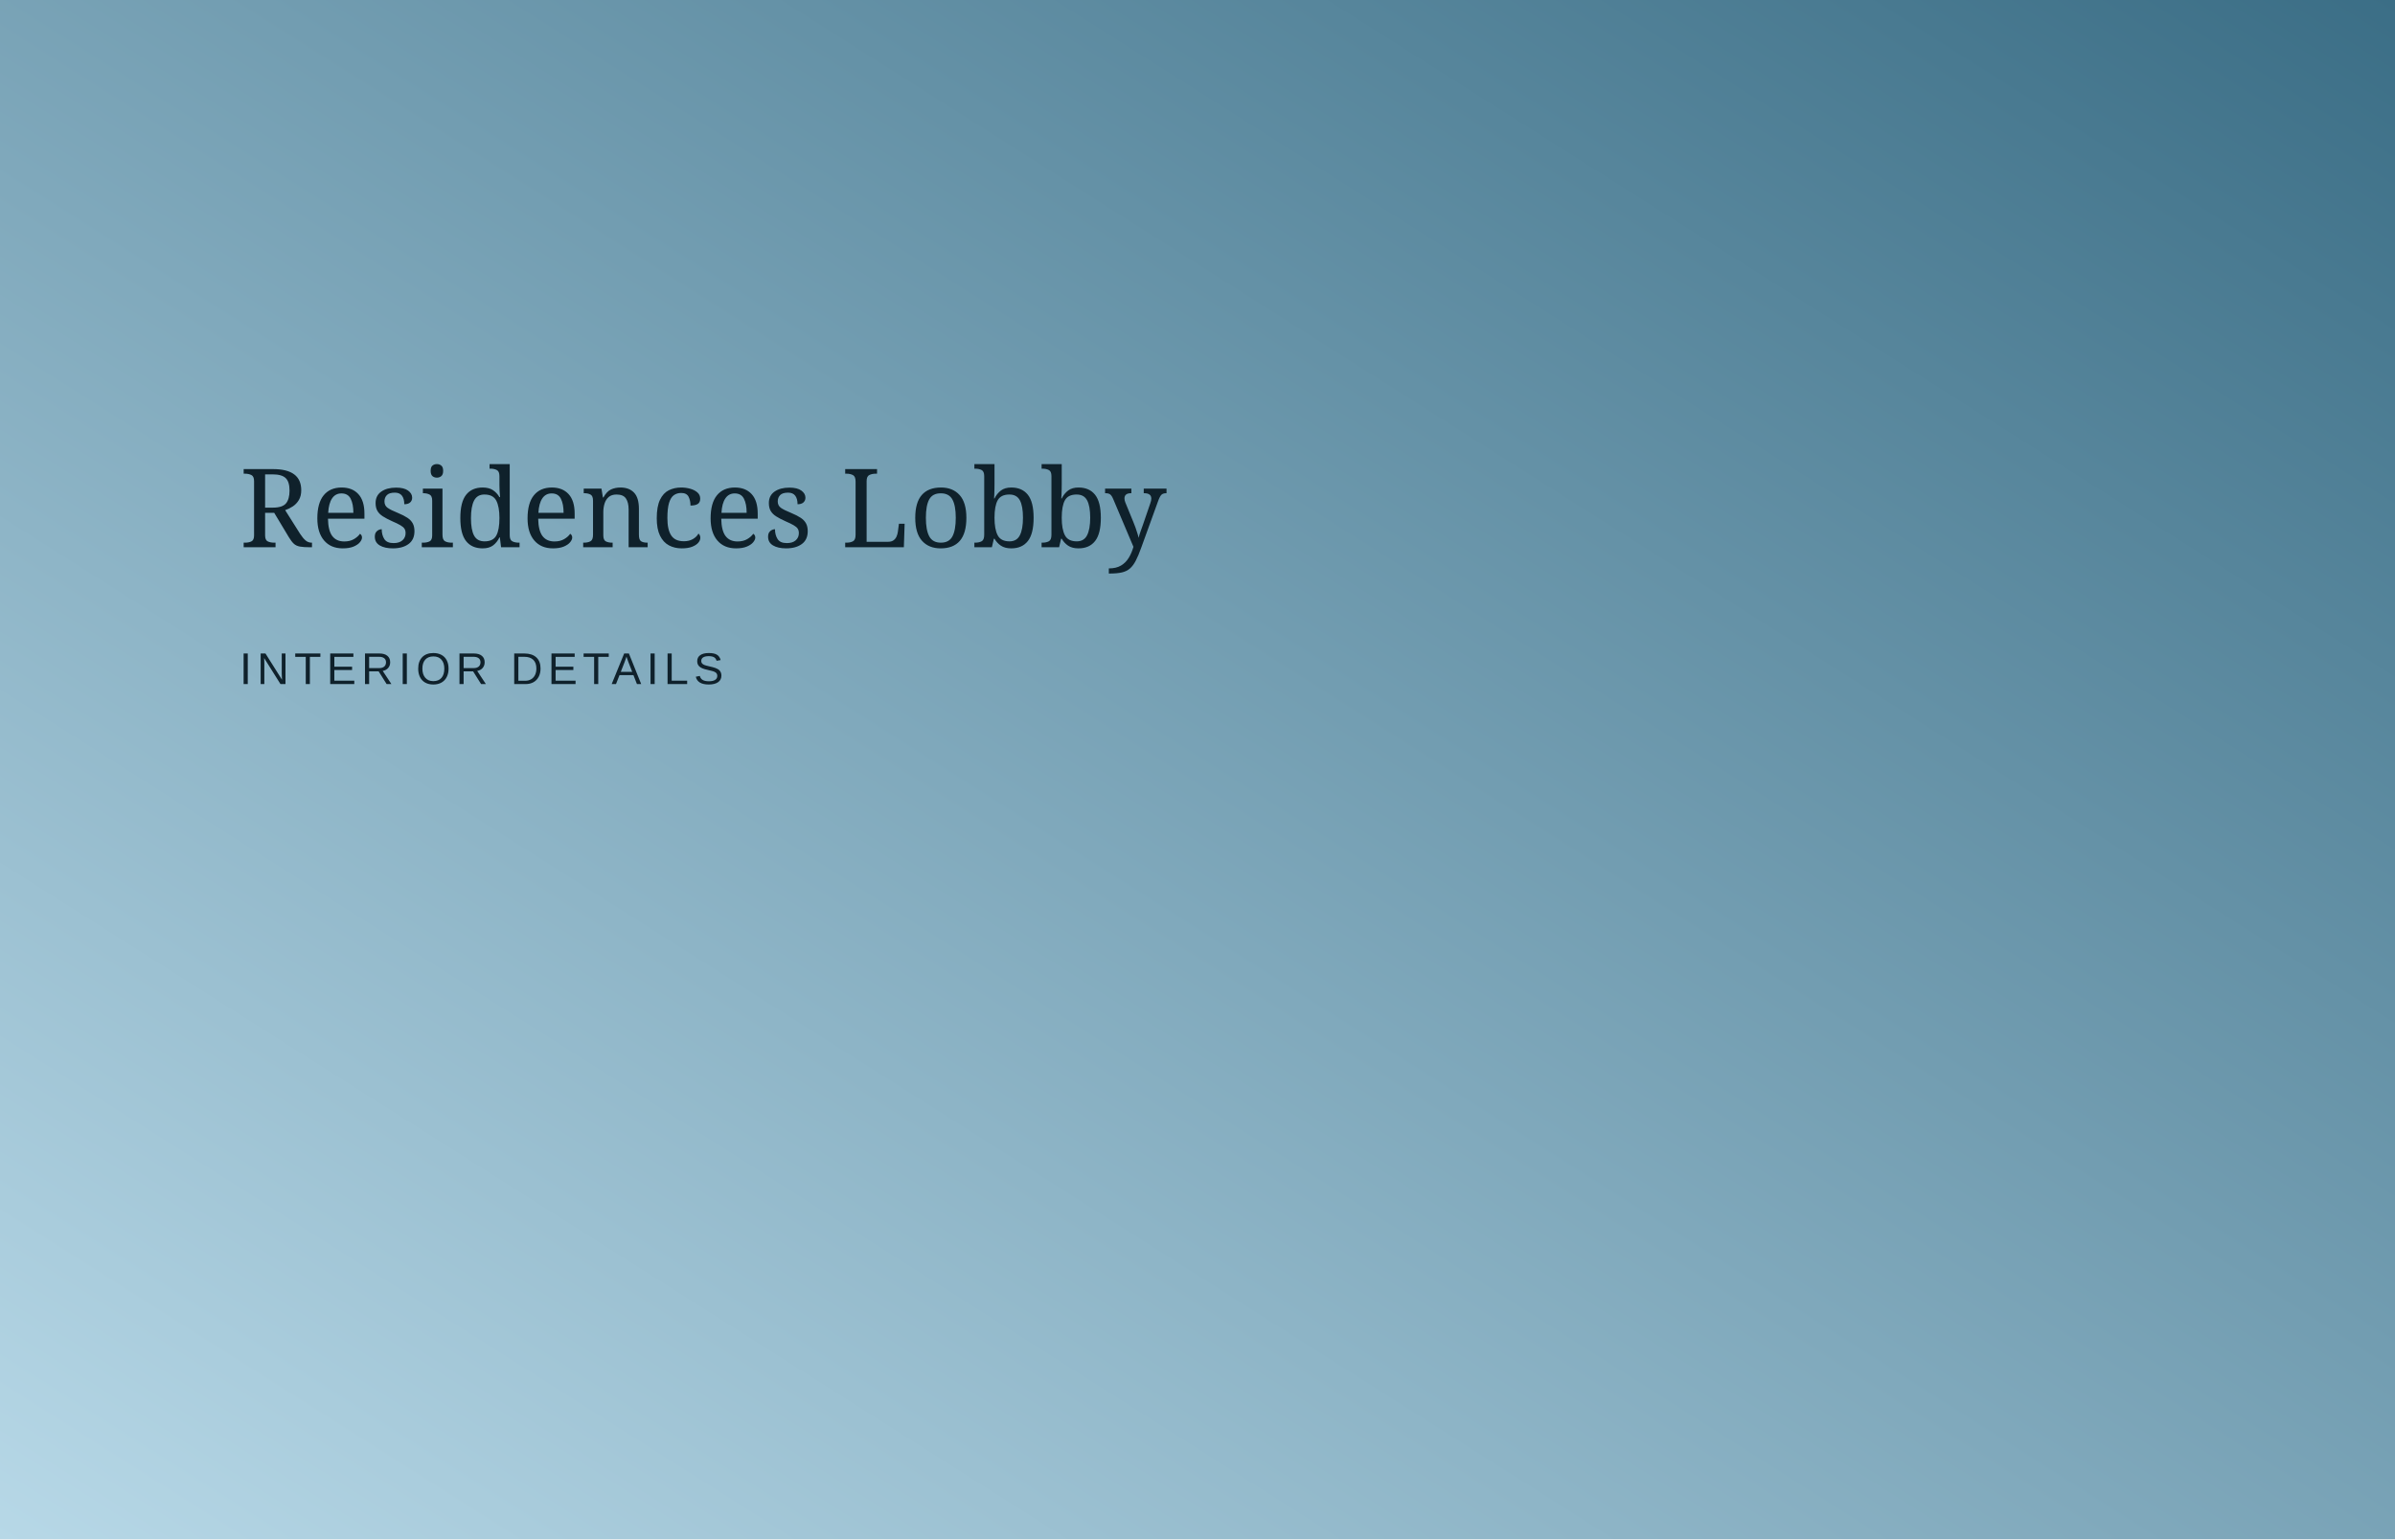
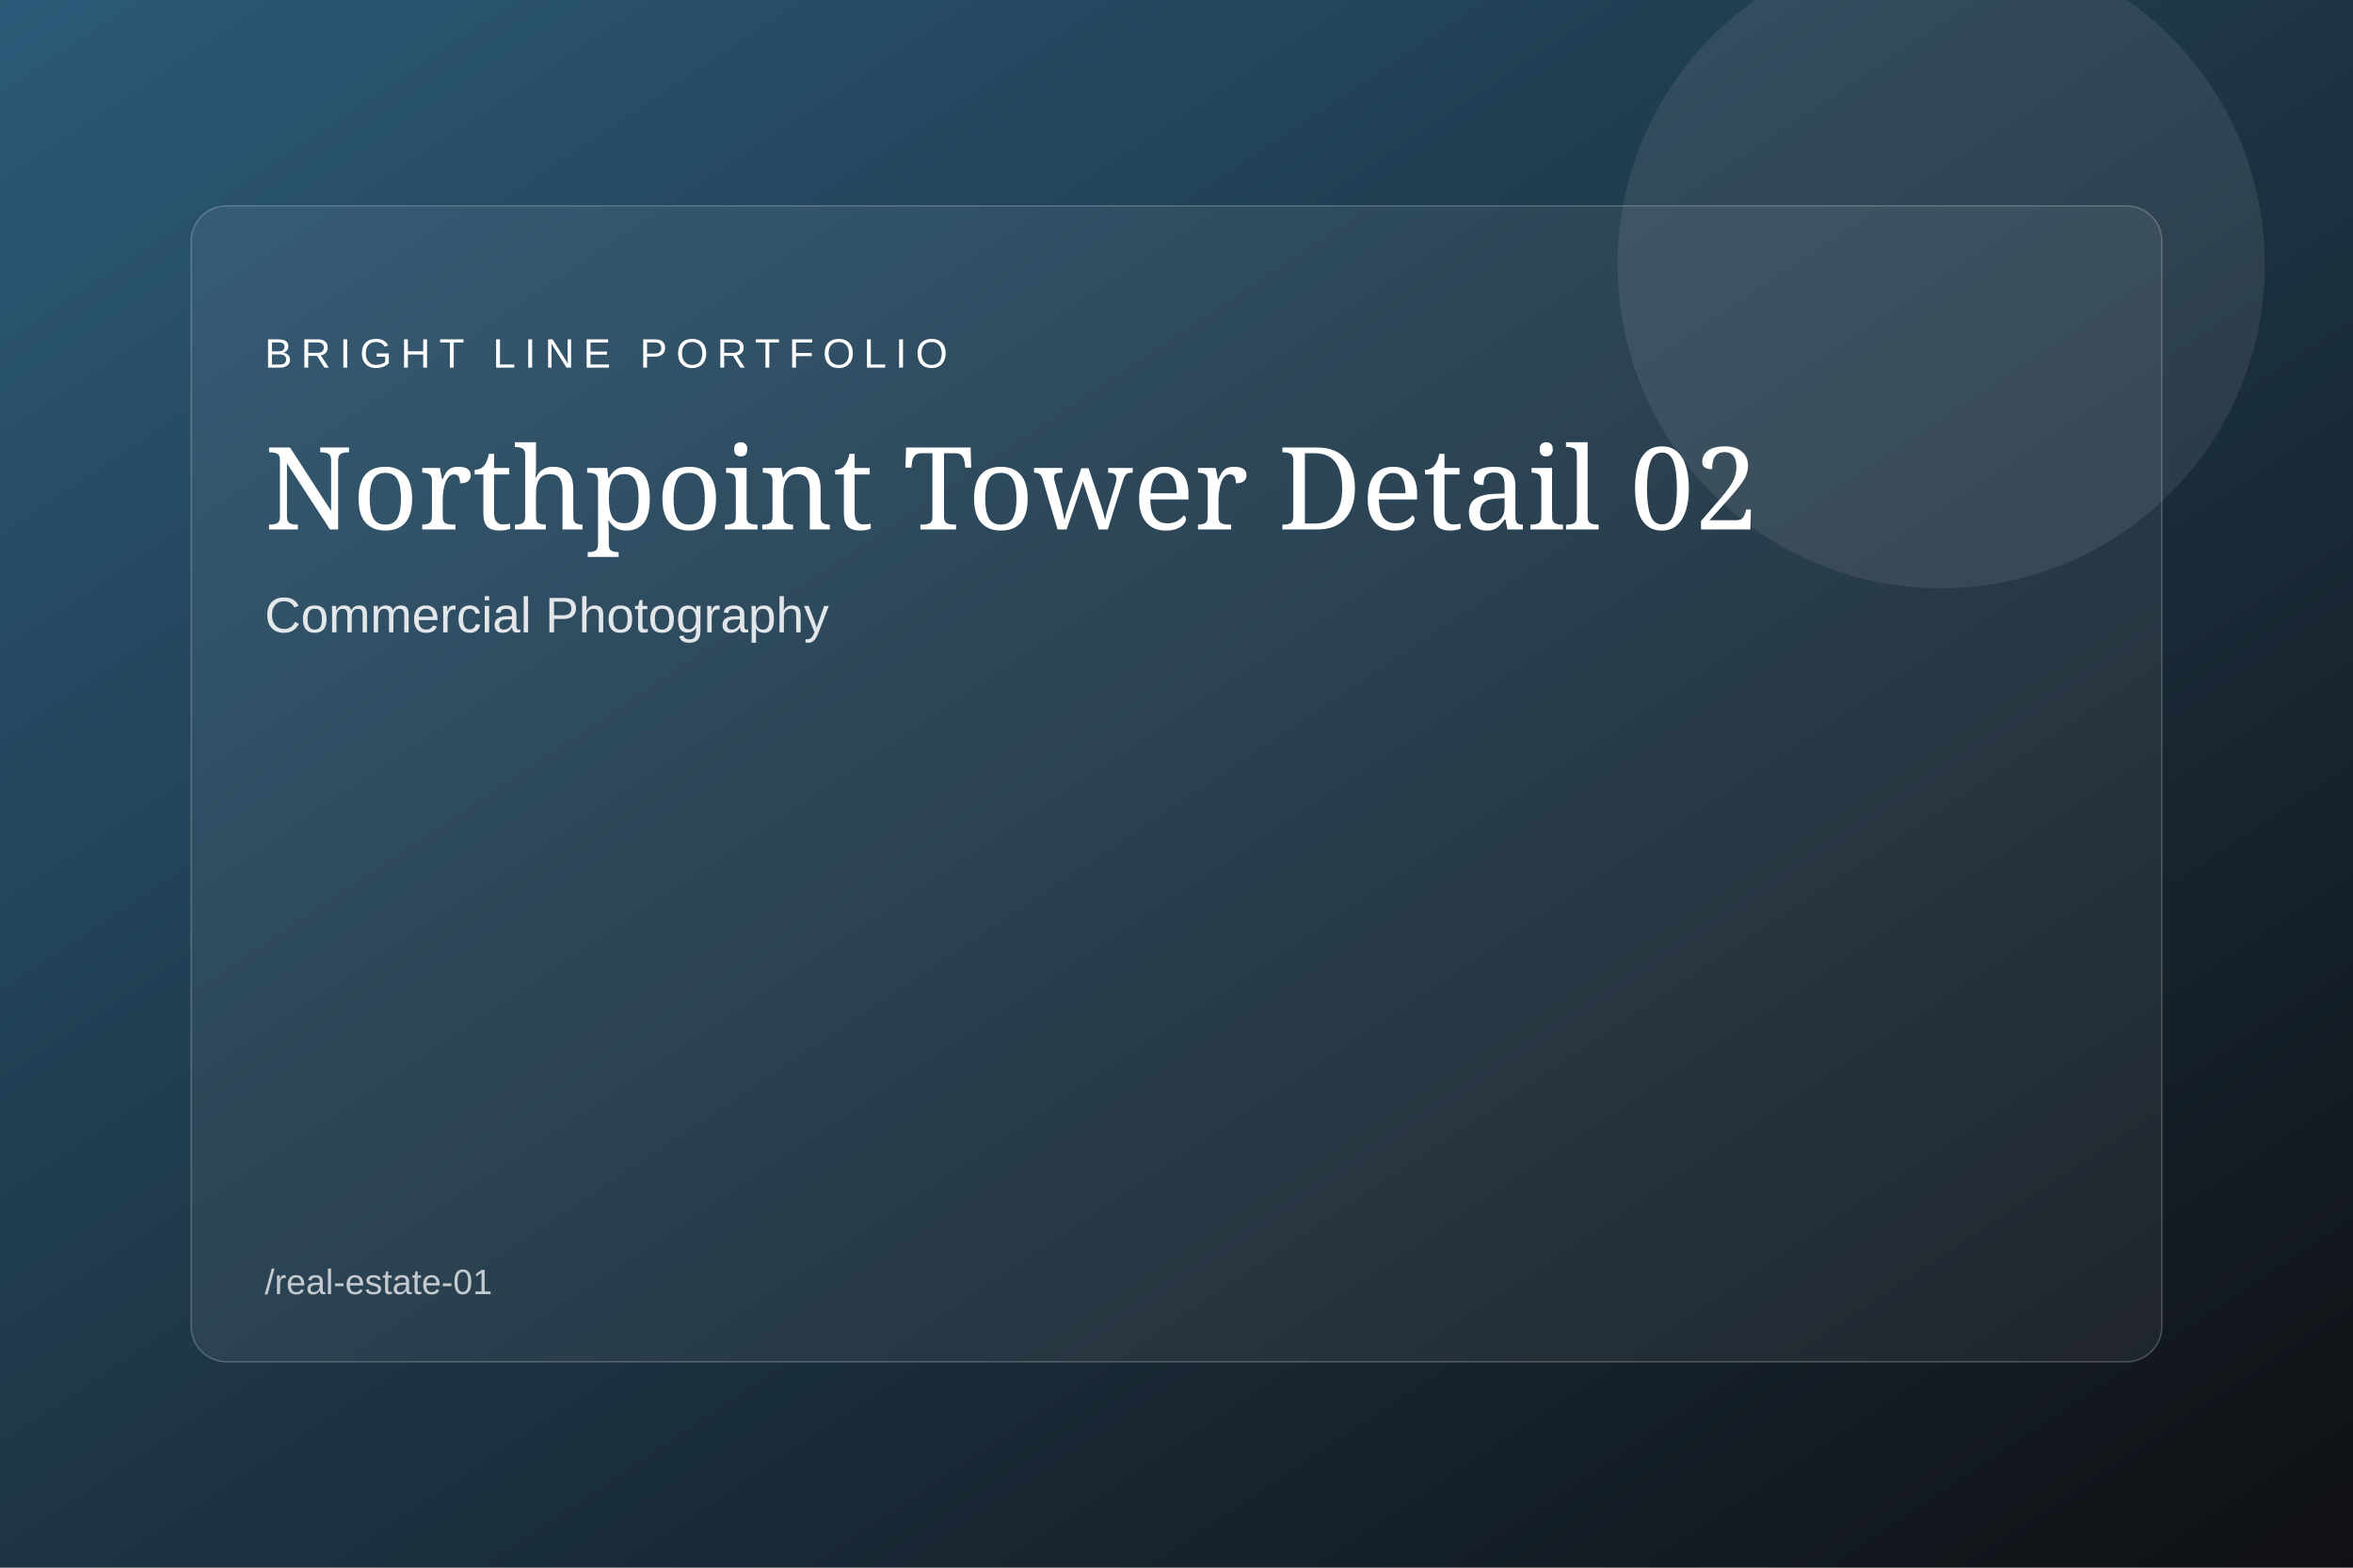
- <svg xmlns="http://www.w3.org/2000/svg" width="1400" height="900" viewBox="0 0 1400 900" fill="none">
+ <svg xmlns="http://www.w3.org/2000/svg" width="1600" height="1066" viewBox="0 0 1600 1066" role="img" aria-label="Northpoint Tower Detail 02">
  <defs>
-     <linearGradient id="g" x1="1" y1="0" x2="0" y2="1">
-       <stop offset="0%" stop-color="#3B6E86" />
-       <stop offset="100%" stop-color="#B7D8E7" />
+     <linearGradient id="bg" x1="0" y1="0" x2="1" y2="1">
+       <stop offset="0%" stop-color="#2c5a78" />
+       <stop offset="100%" stop-color="#0f1013" />
    </linearGradient>
  </defs>
-   <rect width="1400" height="900" fill="url(#g)" />
-   <text x="140" y="320" fill="#0F212B" font-family="Georgia, serif" font-size="64">Residences Lobby</text>
-   <text x="140" y="400" fill="#0F212B" font-family="Arial, sans-serif" font-size="26" letter-spacing="3">INTERIOR DETAILS</text>
+   <rect width="1600" height="1066" fill="url(#bg)" />
+   <circle cx="1320" cy="180" r="220" fill="rgba(255,255,255,0.08)" />
+   <rect x="130" y="140" width="1340" height="786" rx="24" fill="rgba(255,255,255,0.06)" stroke="rgba(255,255,255,0.22)" />
+   <text x="180" y="250" fill="#ffffff" font-family="Arial, Helvetica, sans-serif" font-size="28" letter-spacing="6">BRIGHT LINE PORTFOLIO</text>
+   <text x="180" y="360" fill="#ffffff" font-family="Georgia, serif" font-size="78">Northpoint Tower Detail 02</text>
+   <text x="180" y="430" fill="rgba(255,255,255,0.86)" font-family="Arial, Helvetica, sans-serif" font-size="34">Commercial Photography</text>
+   <text x="180" y="880" fill="rgba(255,255,255,0.72)" font-family="Arial, Helvetica, sans-serif" font-size="24">/real-estate-01</text>
</svg>
